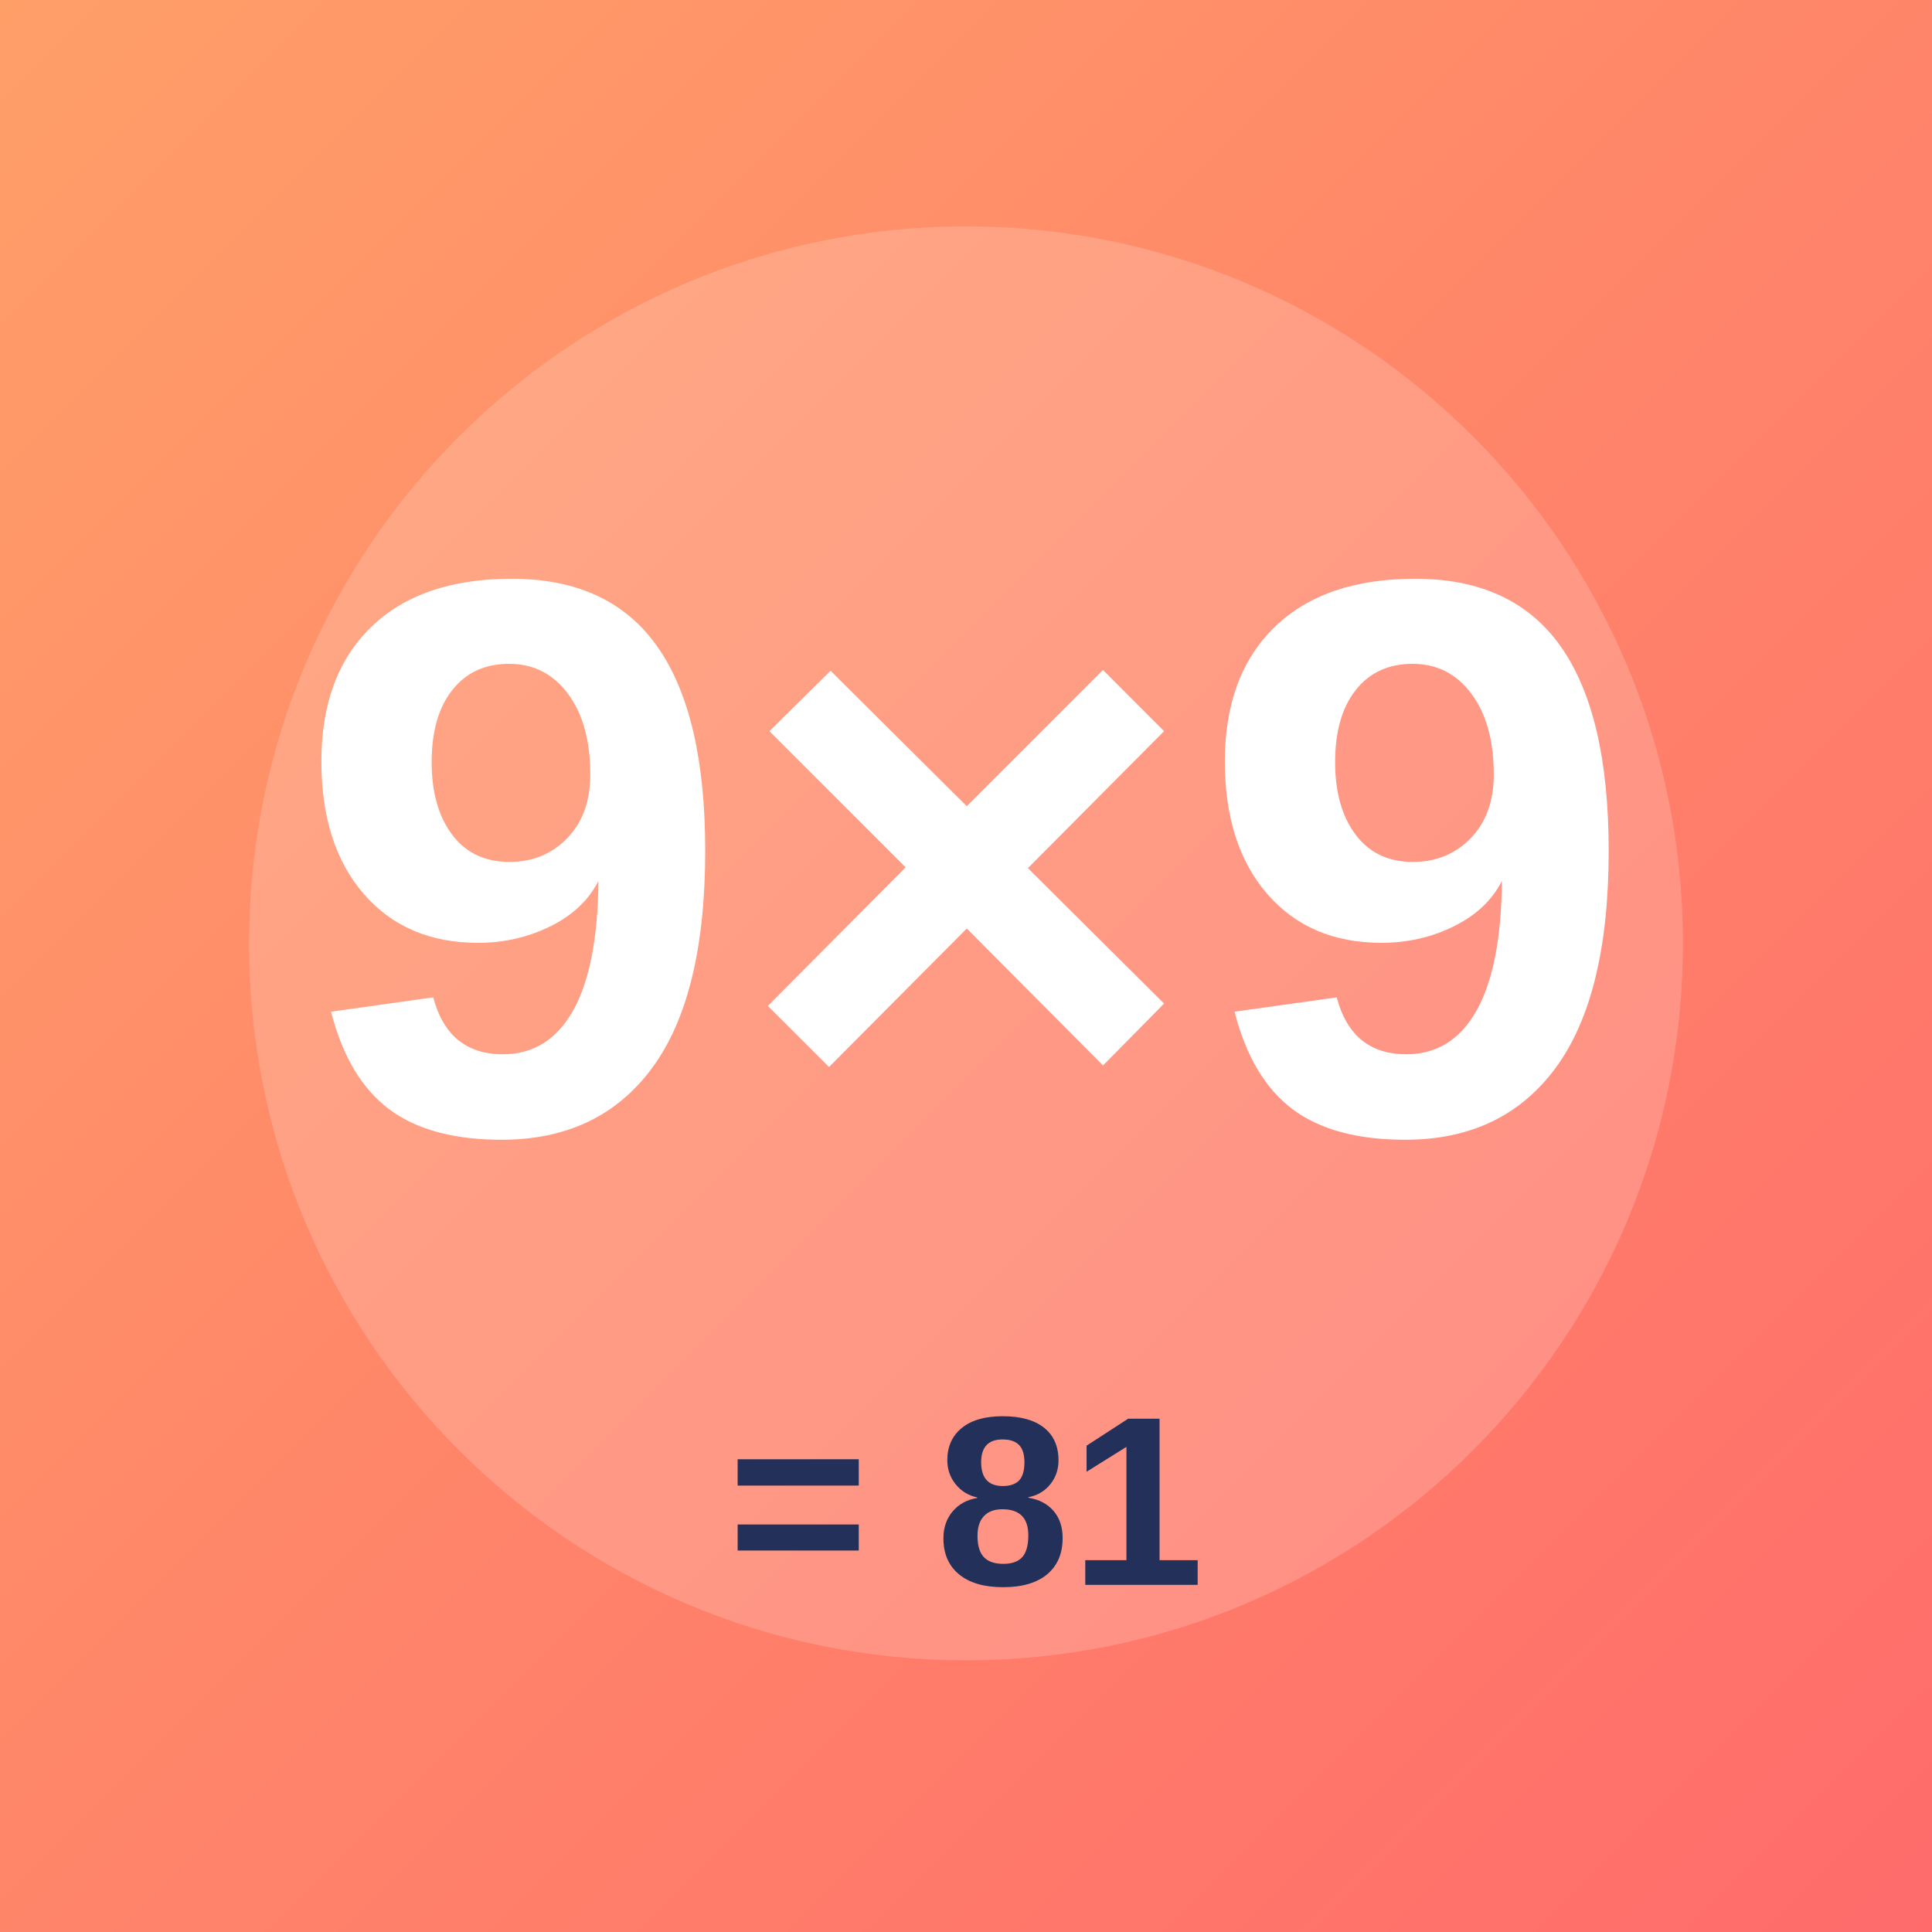
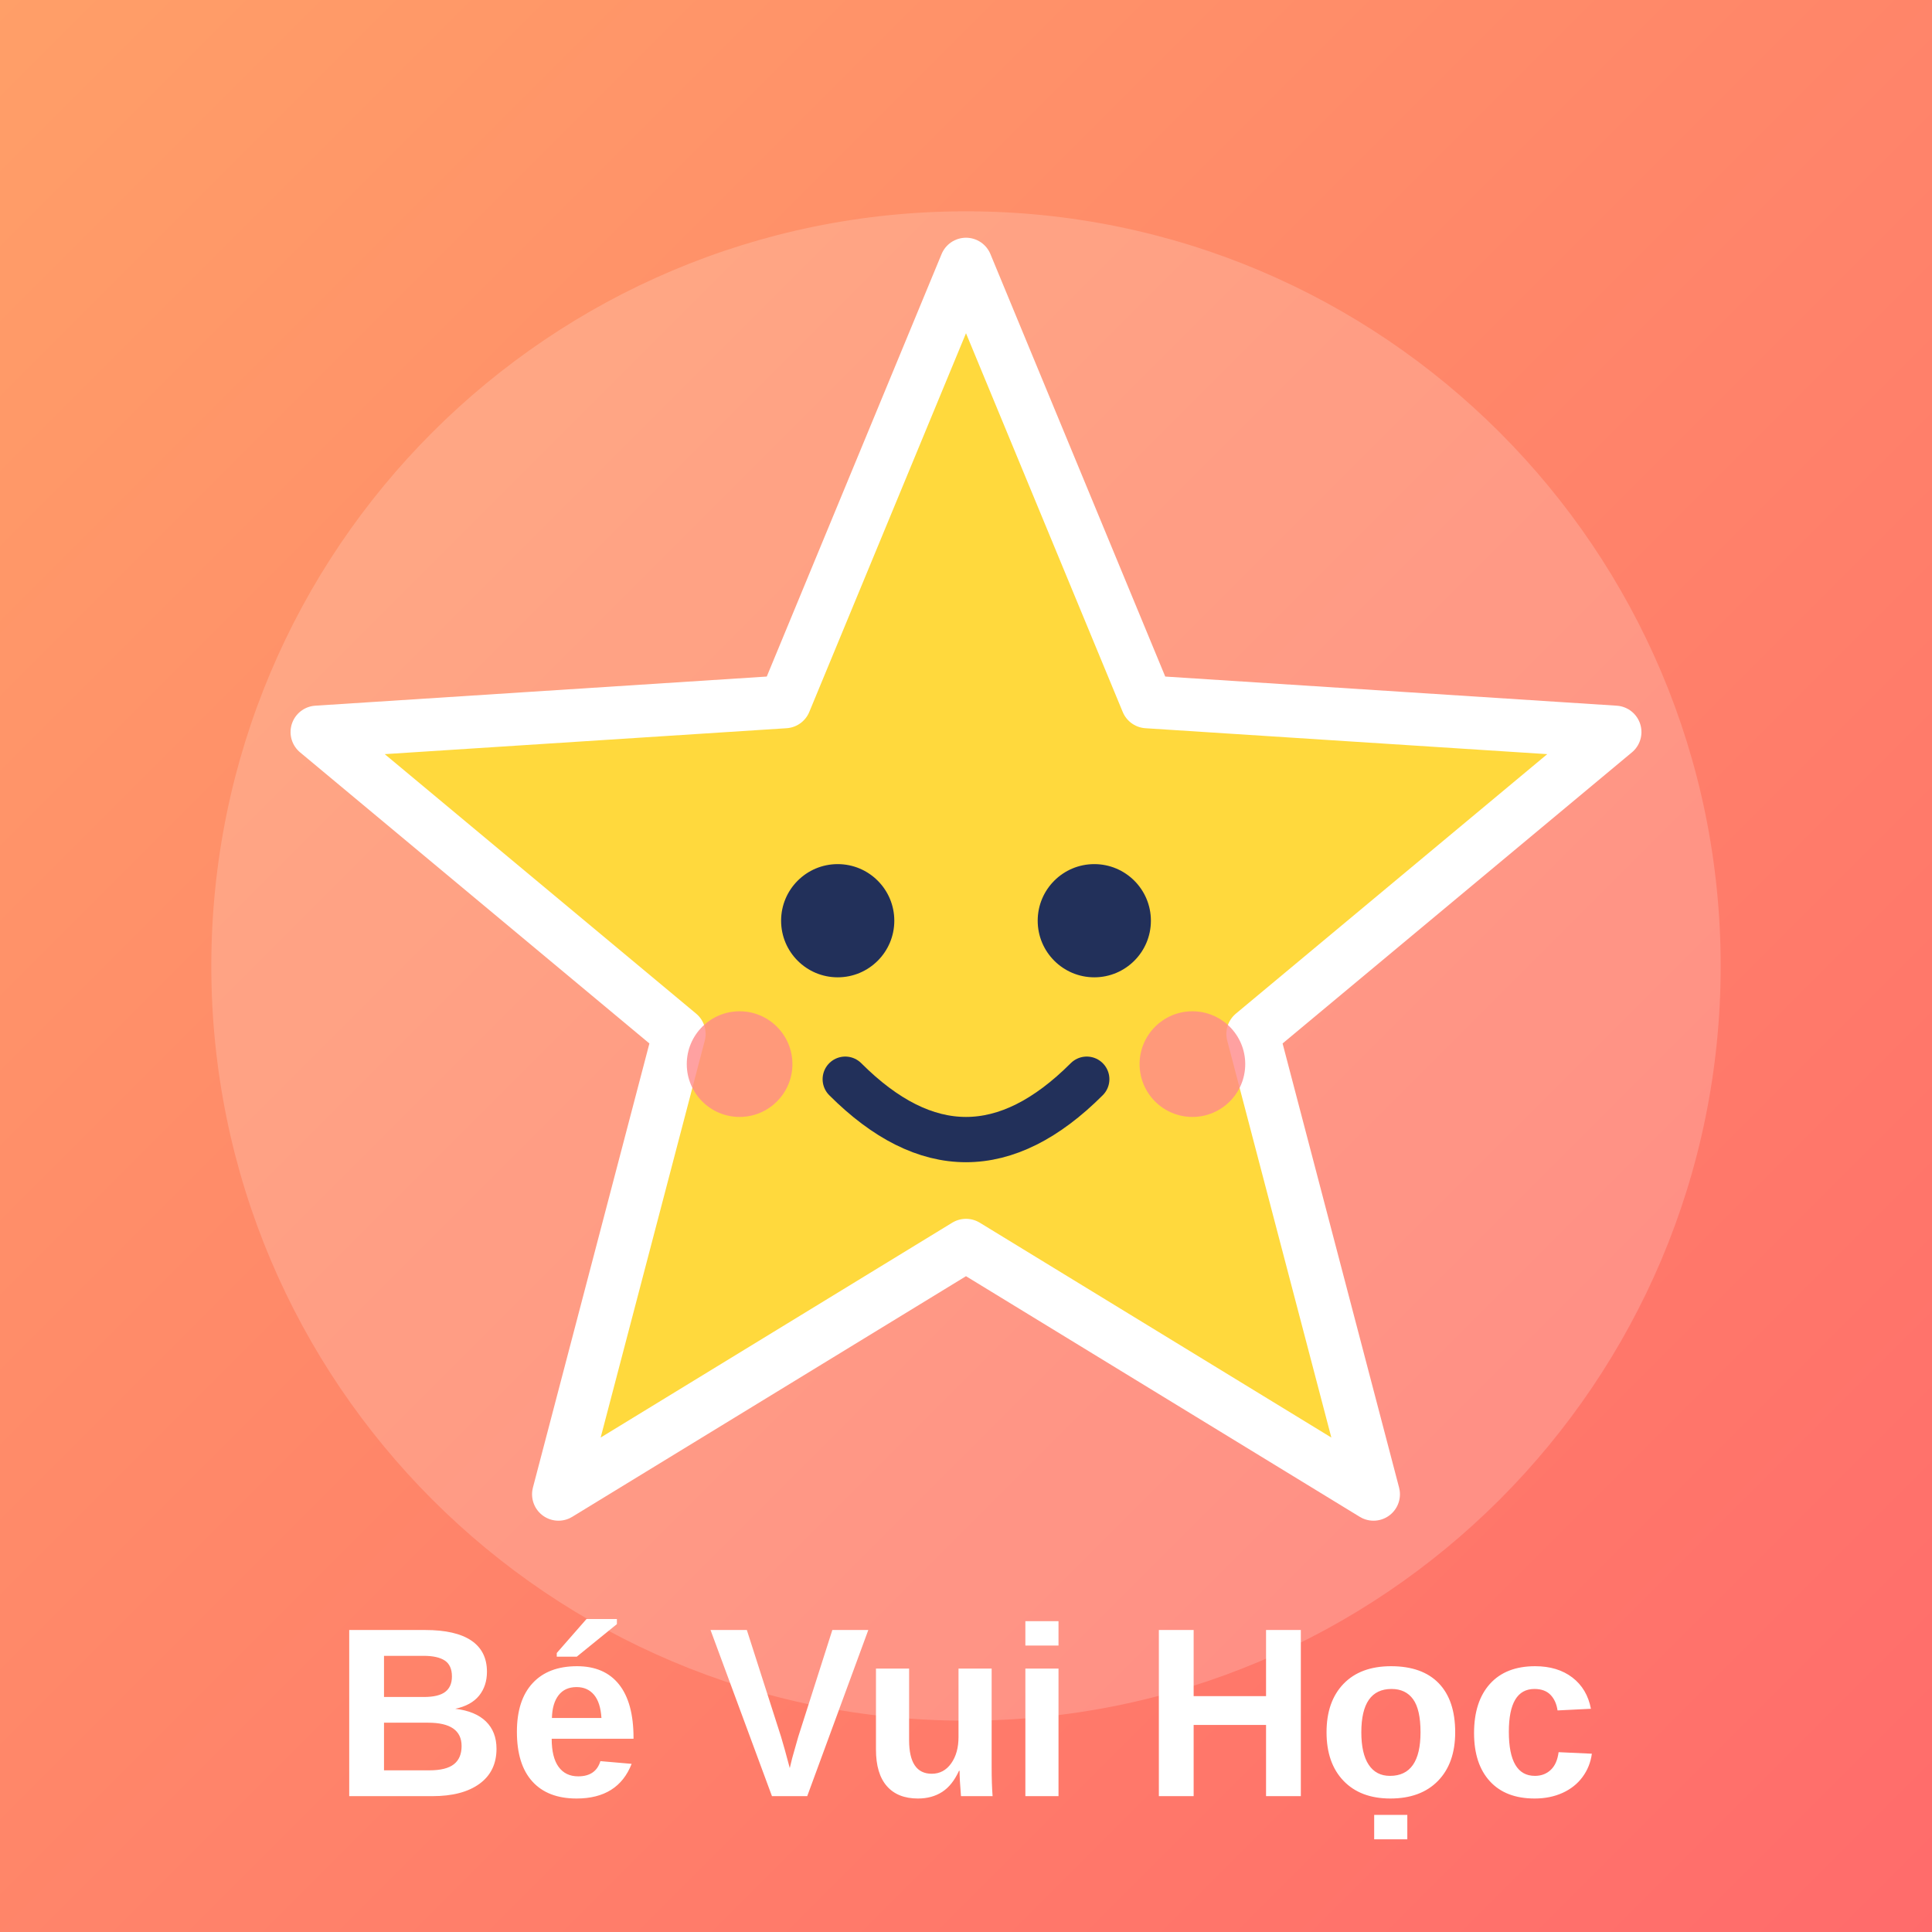
<svg xmlns="http://www.w3.org/2000/svg" viewBox="0 0 512 512">
  <defs>
    <linearGradient id="g" x1="0" y1="0" x2="1" y2="1">
      <stop offset="0" stop-color="#ff9f68" />
      <stop offset="1" stop-color="#ff6b6b" />
    </linearGradient>
  </defs>
  <rect width="512" height="512" rx="0" fill="url(#g)" />
-   <circle cx="256" cy="250" r="190" fill="#fff" opacity=".18" />
-   <text x="256" y="300" text-anchor="middle" font-family="Arial Rounded MT Bold, Arial, sans-serif" font-weight="900" font-size="210" fill="#fff">9×9</text>
-   <text x="256" y="420" text-anchor="middle" font-family="Arial Rounded MT Bold, Arial, sans-serif" font-weight="900" font-size="64" fill="#22305a">= 81</text>
+   <circle cx="256" cy="256" r="200" fill="#fff" opacity=".18" />
+   <path d="M256 70 L304 186 L428 194 L332 274 L364 396 L256 330 L148 396 L180 274 L84 194 L208 186 Z" fill="#ffd93d" stroke="#fff" stroke-width="14" stroke-linejoin="round" />
+   <circle cx="222" cy="244" r="15" fill="#22305a" />
+   <circle cx="290" cy="244" r="15" fill="#22305a" />
+   <circle cx="196" cy="282" r="14" fill="#ff8a8a" opacity=".8" />
+   <circle cx="316" cy="282" r="14" fill="#ff8a8a" opacity=".8" />
+   <path d="M224 286 Q256 318 288 286" fill="none" stroke="#22305a" stroke-width="12" stroke-linecap="round" />
+   <text x="256" y="476" text-anchor="middle" font-family="Arial Rounded MT Bold, Arial, sans-serif" font-weight="900" font-size="64" fill="#fff">Bé Vui Học</text>
</svg>
